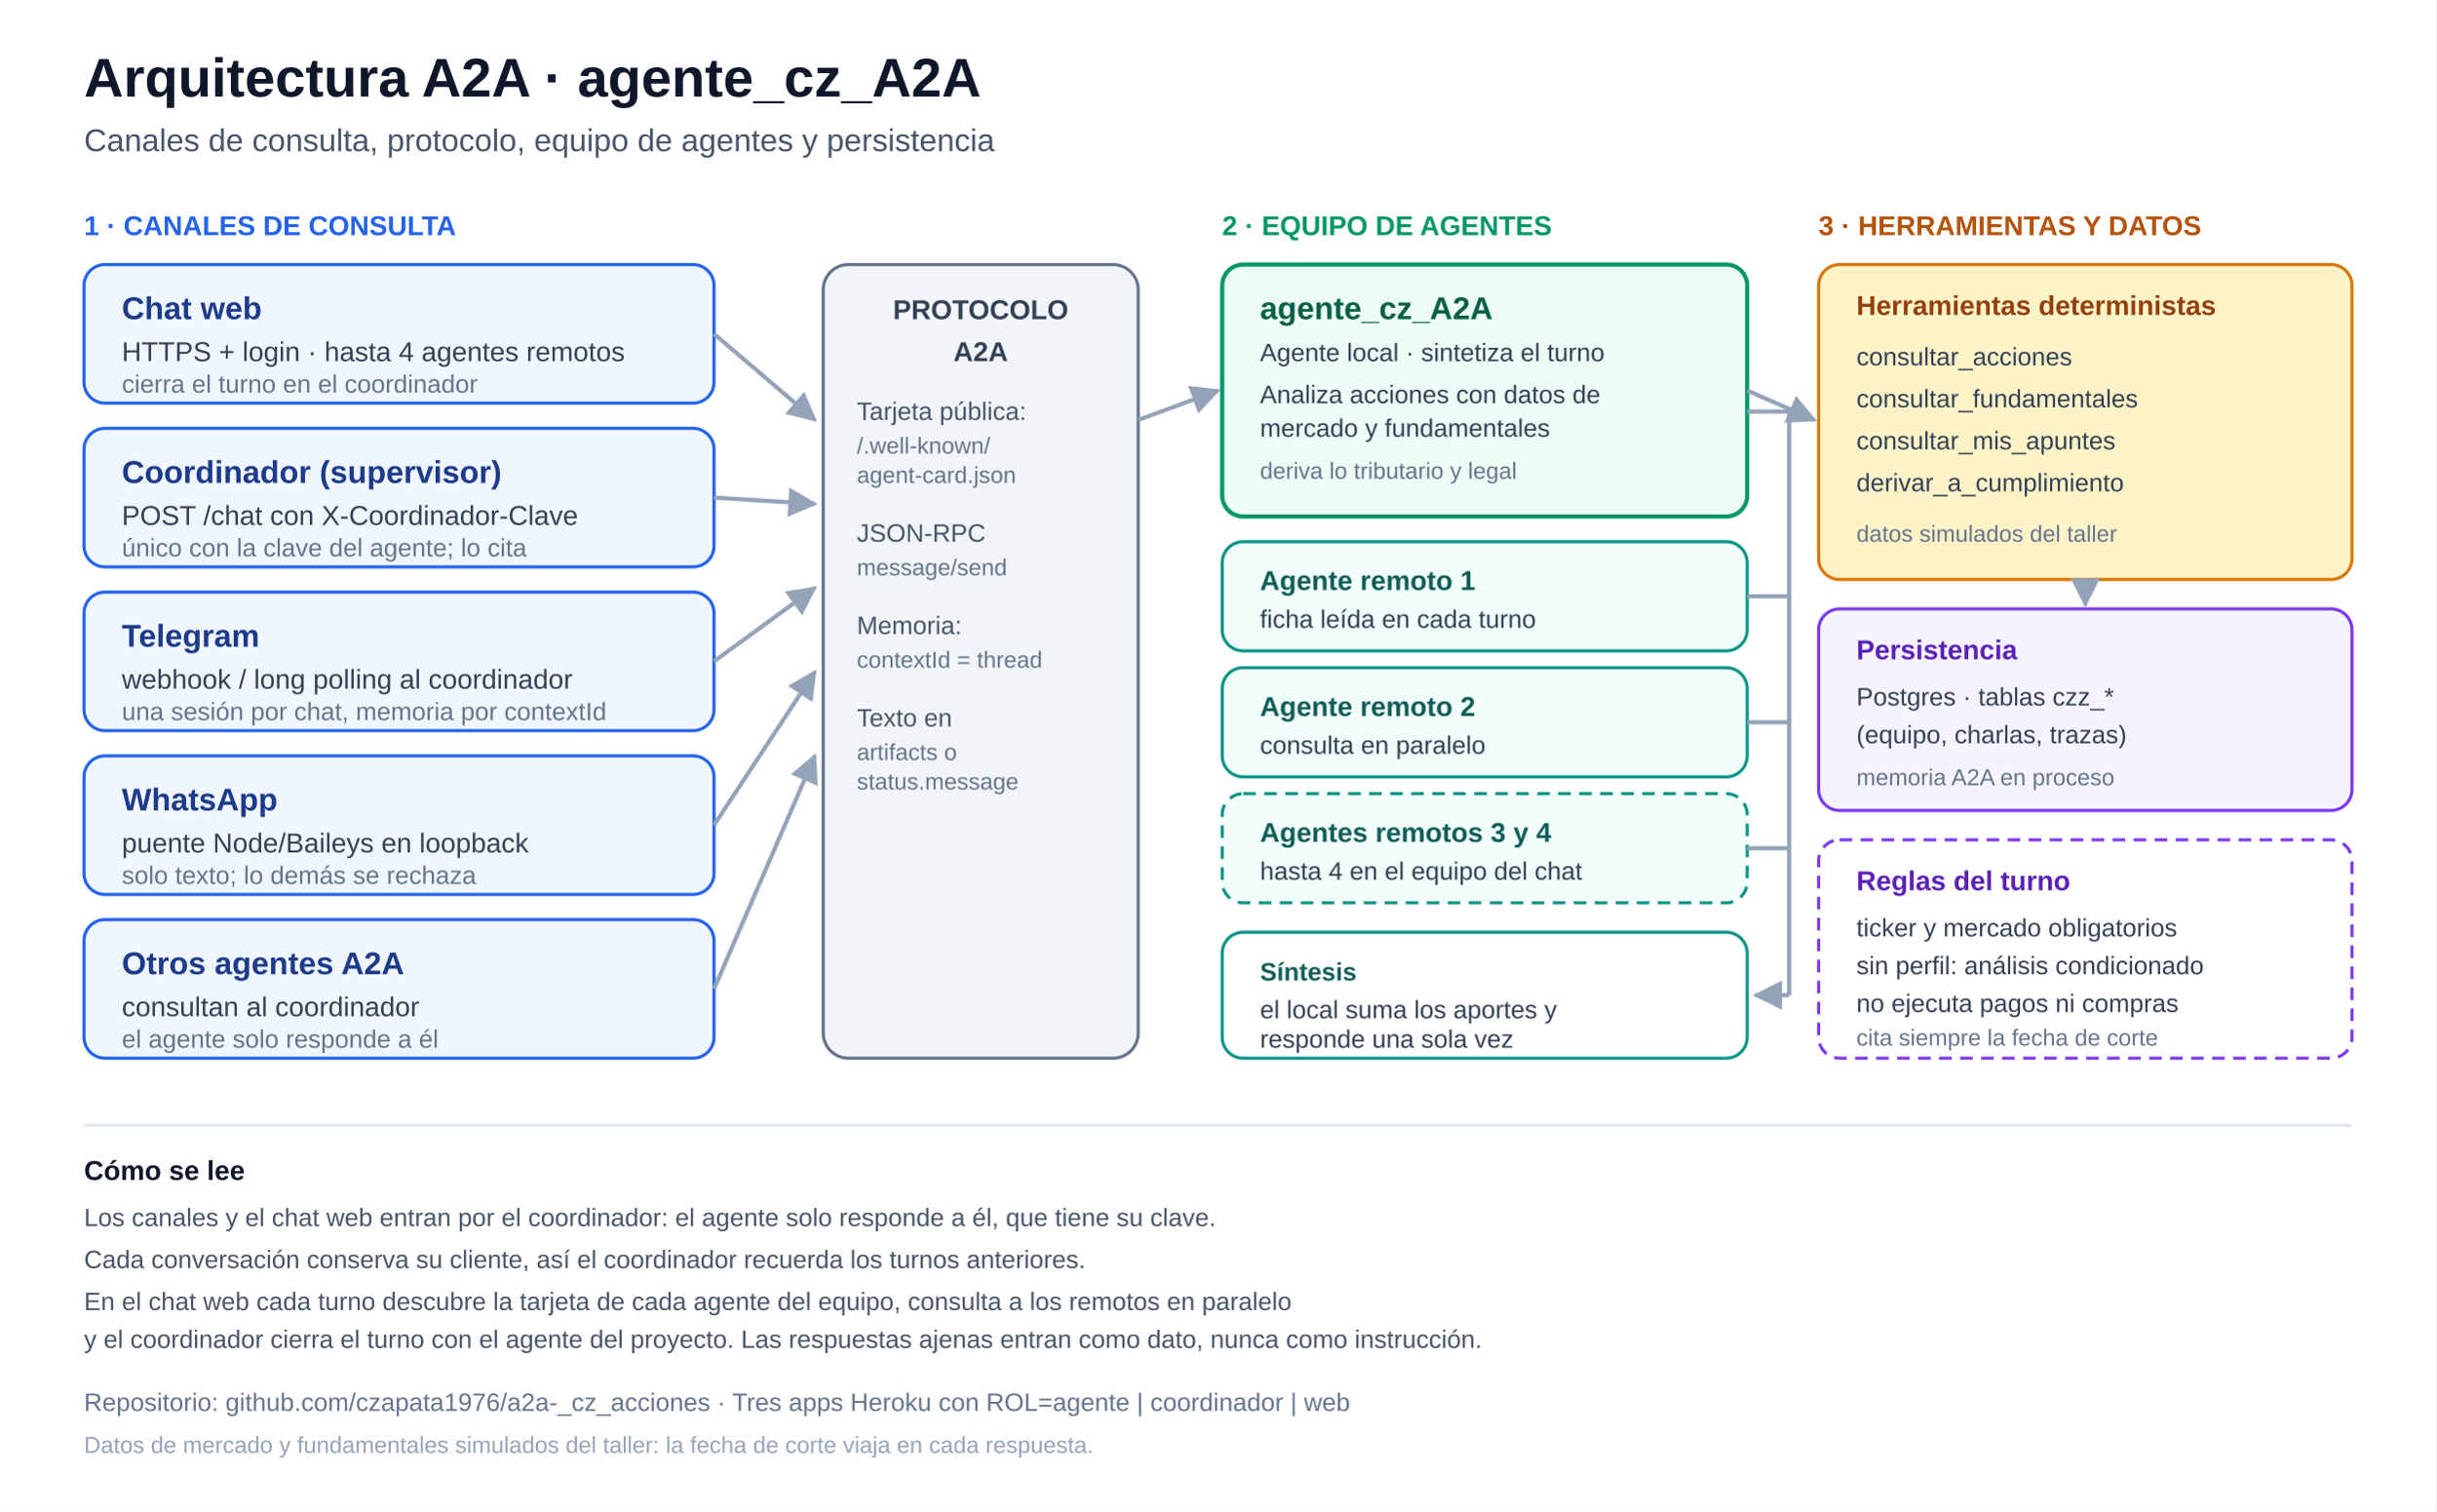
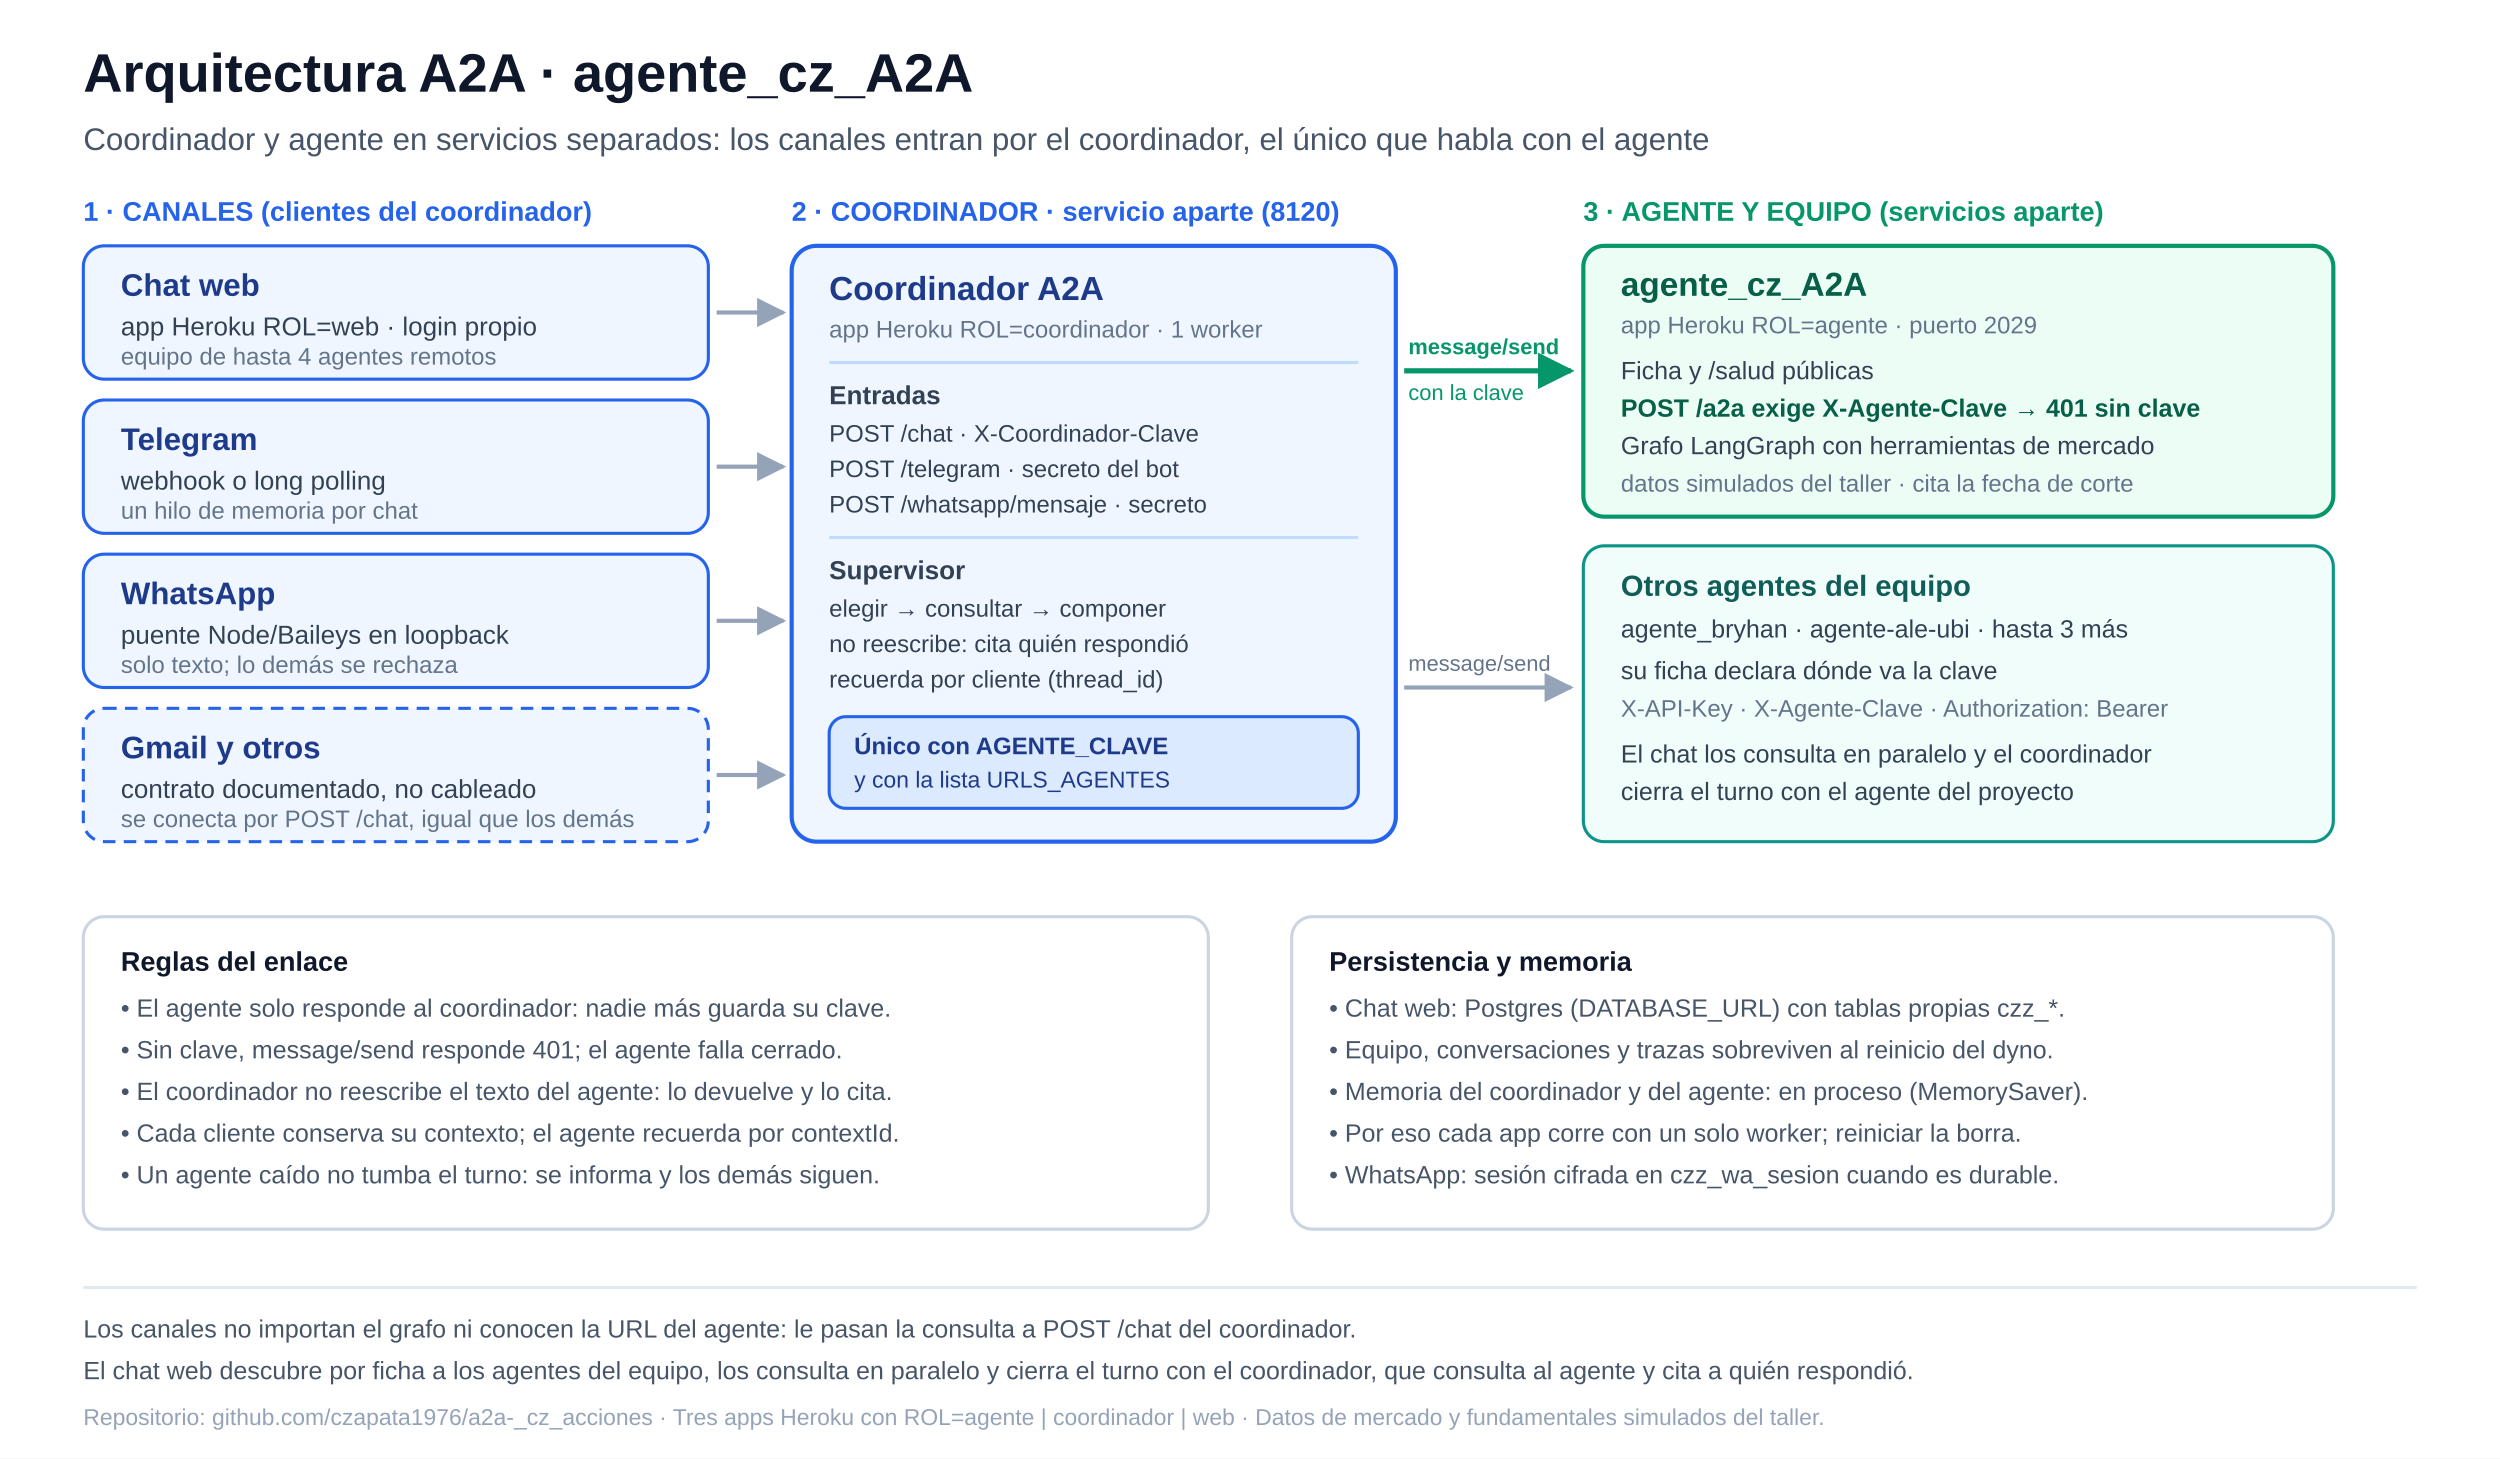
- <svg xmlns="http://www.w3.org/2000/svg" viewBox="0 0 1160 720" width="100%" preserveAspectRatio="xMidYMid meet" font-family="Segoe UI, Arial, sans-serif">
+ <svg xmlns="http://www.w3.org/2000/svg" viewBox="0 0 1200 700" width="100%" preserveAspectRatio="xMidYMid meet" font-family="Segoe UI, Arial, sans-serif">
  <defs>
    <marker id="flecha" viewBox="0 0 10 10" refX="9" refY="5" markerWidth="7" markerHeight="7" orient="auto-start-reverse">
      <path d="M 0 0 L 10 5 L 0 10 z" fill="#94a3b8" />
    </marker>
+     <marker id="flechaClave" viewBox="0 0 10 10" refX="9" refY="5" markerWidth="7" markerHeight="7" orient="auto-start-reverse">
+       <path d="M 0 0 L 10 5 L 0 10 z" fill="#059669" />
+     </marker>
  </defs>
-   <rect x="0" y="0" width="1160" height="720" fill="#ffffff" />
-   <text x="40" y="46" font-size="26" font-weight="700" fill="#0f172a">Arquitectura A2A · agente_cz_A2A</text>
-   <text x="40" y="72" font-size="15" fill="#475569">Canales de consulta, protocolo, equipo de agentes y persistencia</text>
-   <text x="40" y="112" font-size="13" font-weight="700" fill="#2563eb">1 · CANALES DE CONSULTA</text>
-   <rect x="40" y="126" width="300" height="66" rx="10" fill="#eff6ff" stroke="#2563eb" stroke-width="1.5" />
-   <text x="58" y="152" font-size="15" font-weight="700" fill="#1e3a8a">Chat web</text>
-   <text x="58" y="172" font-size="13" fill="#334155">HTTPS + login · hasta 4 agentes remotos</text>
-   <text x="58" y="187" font-size="12" fill="#64748b">cierra el turno en el coordinador</text>
-   <rect x="40" y="204" width="300" height="66" rx="10" fill="#eff6ff" stroke="#2563eb" stroke-width="1.5" />
-   <text x="58" y="230" font-size="15" font-weight="700" fill="#1e3a8a">Coordinador (supervisor)</text>
-   <text x="58" y="250" font-size="13" fill="#334155">POST /chat con X-Coordinador-Clave</text>
-   <text x="58" y="265" font-size="12" fill="#64748b">único con la clave del agente; lo cita</text>
-   <rect x="40" y="282" width="300" height="66" rx="10" fill="#eff6ff" stroke="#2563eb" stroke-width="1.5" />
-   <text x="58" y="308" font-size="15" font-weight="700" fill="#1e3a8a">Telegram</text>
-   <text x="58" y="328" font-size="13" fill="#334155">webhook / long polling al coordinador</text>
-   <text x="58" y="343" font-size="12" fill="#64748b">una sesión por chat, memoria por contextId</text>
-   <rect x="40" y="360" width="300" height="66" rx="10" fill="#eff6ff" stroke="#2563eb" stroke-width="1.5" />
-   <text x="58" y="386" font-size="15" font-weight="700" fill="#1e3a8a">WhatsApp</text>
-   <text x="58" y="406" font-size="13" fill="#334155">puente Node/Baileys en loopback</text>
-   <text x="58" y="421" font-size="12" fill="#64748b">solo texto; lo demás se rechaza</text>
-   <rect x="40" y="438" width="300" height="66" rx="10" fill="#eff6ff" stroke="#2563eb" stroke-width="1.5" />
-   <text x="58" y="464" font-size="15" font-weight="700" fill="#1e3a8a">Otros agentes A2A</text>
-   <text x="58" y="484" font-size="13" fill="#334155">consultan al coordinador</text>
-   <text x="58" y="499" font-size="12" fill="#64748b">el agente solo responde a él</text>
-   <rect x="392" y="126" width="150" height="378" rx="12" fill="#f1f5f9" stroke="#64748b" stroke-width="1.5" />
-   <text x="467" y="152" font-size="13" font-weight="700" fill="#334155" text-anchor="middle">PROTOCOLO</text>
-   <text x="467" y="172" font-size="13" font-weight="700" fill="#334155" text-anchor="middle">A2A</text>
-   <text x="408" y="200" font-size="12" fill="#475569">Tarjeta pública:</text>
-   <text x="408" y="216" font-size="11" fill="#64748b">/.well-known/</text>
-   <text x="408" y="230" font-size="11" fill="#64748b">agent-card.json</text>
-   <text x="408" y="258" font-size="12" fill="#475569">JSON-RPC</text>
-   <text x="408" y="274" font-size="11" fill="#64748b">message/send</text>
-   <text x="408" y="302" font-size="12" fill="#475569">Memoria:</text>
-   <text x="408" y="318" font-size="11" fill="#64748b">contextId = thread</text>
-   <text x="408" y="346" font-size="12" fill="#475569">Texto en</text>
-   <text x="408" y="362" font-size="11" fill="#64748b">artifacts o</text>
-   <text x="408" y="376" font-size="11" fill="#64748b">status.message</text>
-   <text x="582" y="112" font-size="13" font-weight="700" fill="#059669">2 · EQUIPO DE AGENTES</text>
-   <rect x="582" y="126" width="250" height="120" rx="10" fill="#ecfdf5" stroke="#059669" stroke-width="2" />
-   <text x="600" y="152" font-size="15" font-weight="700" fill="#065f46">agente_cz_A2A</text>
-   <text x="600" y="172" font-size="12" fill="#334155">Agente local · sintetiza el turno</text>
-   <text x="600" y="192" font-size="12" fill="#334155">Analiza acciones con datos de</text>
-   <text x="600" y="208" font-size="12" fill="#334155">mercado y fundamentales</text>
-   <text x="600" y="228" font-size="11" fill="#64748b">deriva lo tributario y legal</text>
-   <rect x="582" y="258" width="250" height="52" rx="10" fill="#f0fdfa" stroke="#0d9488" stroke-width="1.5" />
-   <text x="600" y="281" font-size="13" font-weight="700" fill="#115e59">Agente remoto 1</text>
-   <text x="600" y="299" font-size="12" fill="#334155">ficha leída en cada turno</text>
-   <rect x="582" y="318" width="250" height="52" rx="10" fill="#f0fdfa" stroke="#0d9488" stroke-width="1.5" />
-   <text x="600" y="341" font-size="13" font-weight="700" fill="#115e59">Agente remoto 2</text>
-   <text x="600" y="359" font-size="12" fill="#334155">consulta en paralelo</text>
-   <rect x="582" y="378" width="250" height="52" rx="10" fill="#f0fdfa" stroke="#0d9488" stroke-width="1.5" stroke-dasharray="6 4" />
-   <text x="600" y="401" font-size="13" font-weight="700" fill="#115e59">Agentes remotos 3 y 4</text>
-   <text x="600" y="419" font-size="12" fill="#334155">hasta 4 en el equipo del chat</text>
-   <rect x="582" y="444" width="250" height="60" rx="10" fill="#ffffff" stroke="#0d9488" stroke-width="1.5" />
-   <text x="600" y="467" font-size="12" font-weight="700" fill="#115e59">Síntesis</text>
-   <text x="600" y="485" font-size="12" fill="#334155">el local suma los aportes y</text>
-   <text x="600" y="499" font-size="12" fill="#334155">responde una sola vez</text>
-   <text x="866" y="112" font-size="13" font-weight="700" fill="#b45309">3 · HERRAMIENTAS Y DATOS</text>
-   <rect x="866" y="126" width="254" height="150" rx="10" fill="#fef3c7" stroke="#d97706" stroke-width="1.5" />
-   <text x="884" y="150" font-size="13" font-weight="700" fill="#92400e">Herramientas deterministas</text>
-   <text x="884" y="174" font-size="12" fill="#334155">consultar_acciones</text>
-   <text x="884" y="194" font-size="12" fill="#334155">consultar_fundamentales</text>
-   <text x="884" y="214" font-size="12" fill="#334155">consultar_mis_apuntes</text>
-   <text x="884" y="234" font-size="12" fill="#334155">derivar_a_cumplimiento</text>
-   <text x="884" y="258" font-size="11" fill="#64748b">datos simulados del taller</text>
-   <rect x="866" y="290" width="254" height="96" rx="10" fill="#f5f3ff" stroke="#7c3aed" stroke-width="1.5" />
-   <text x="884" y="314" font-size="13" font-weight="700" fill="#5b21b6">Persistencia</text>
-   <text x="884" y="336" font-size="12" fill="#334155">Postgres · tablas czz_*</text>
-   <text x="884" y="354" font-size="12" fill="#334155">(equipo, charlas, trazas)</text>
-   <text x="884" y="374" font-size="11" fill="#64748b">memoria A2A en proceso</text>
-   <rect x="866" y="400" width="254" height="104" rx="10" fill="#ffffff" stroke="#7c3aed" stroke-width="1.5" stroke-dasharray="6 4" />
-   <text x="884" y="424" font-size="13" font-weight="700" fill="#5b21b6">Reglas del turno</text>
-   <text x="884" y="446" font-size="12" fill="#334155">ticker y mercado obligatorios</text>
-   <text x="884" y="464" font-size="12" fill="#334155">sin perfil: análisis condicionado</text>
-   <text x="884" y="482" font-size="12" fill="#334155">no ejecuta pagos ni compras</text>
-   <text x="884" y="498" font-size="11" fill="#64748b">cita siempre la fecha de corte</text>
-   <line x1="340" y1="159" x2="388" y2="200" stroke="#94a3b8" stroke-width="2" marker-end="url(#flecha)" />
-   <line x1="340" y1="237" x2="388" y2="240" stroke="#94a3b8" stroke-width="2" marker-end="url(#flecha)" />
-   <line x1="340" y1="315" x2="388" y2="280" stroke="#94a3b8" stroke-width="2" marker-end="url(#flecha)" />
-   <line x1="340" y1="393" x2="388" y2="320" stroke="#94a3b8" stroke-width="2" marker-end="url(#flecha)" />
-   <line x1="340" y1="471" x2="388" y2="360" stroke="#94a3b8" stroke-width="2" marker-end="url(#flecha)" />
-   <line x1="542" y1="200" x2="580" y2="186" stroke="#94a3b8" stroke-width="2" marker-end="url(#flecha)" />
-   <line x1="832" y1="186" x2="864" y2="200" stroke="#94a3b8" stroke-width="2" marker-end="url(#flecha)" />
-   <line x1="993" y1="276" x2="993" y2="288" stroke="#94a3b8" stroke-width="2" marker-end="url(#flecha)" />
-   <line x1="832" y1="196" x2="852" y2="196" stroke="#94a3b8" stroke-width="2" />
-   <line x1="832" y1="284" x2="852" y2="284" stroke="#94a3b8" stroke-width="2" />
-   <line x1="832" y1="344" x2="852" y2="344" stroke="#94a3b8" stroke-width="2" />
-   <line x1="832" y1="404" x2="852" y2="404" stroke="#94a3b8" stroke-width="2" />
-   <line x1="852" y1="196" x2="852" y2="474" stroke="#94a3b8" stroke-width="2" />
-   <line x1="852" y1="474" x2="836" y2="474" stroke="#94a3b8" stroke-width="2" marker-end="url(#flecha)" />
-   <line x1="40" y1="536" x2="1120" y2="536" stroke="#e2e8f0" stroke-width="1.5" />
-   <text x="40" y="562" font-size="13" font-weight="700" fill="#0f172a">Cómo se lee</text>
-   <text x="40" y="584" font-size="12" fill="#475569">Los canales y el chat web entran por el coordinador: el agente solo responde a él, que tiene su clave.</text>
-   <text x="40" y="604" font-size="12" fill="#475569">Cada conversación conserva su cliente, así el coordinador recuerda los turnos anteriores.</text>
-   <text x="40" y="624" font-size="12" fill="#475569">En el chat web cada turno descubre la tarjeta de cada agente del equipo, consulta a los remotos en paralelo</text>
-   <text x="40" y="642" font-size="12" fill="#475569">y el coordinador cierra el turno con el agente del proyecto. Las respuestas ajenas entran como dato, nunca como instrucción.</text>
-   <text x="40" y="672" font-size="12" fill="#64748b">Repositorio: github.com/czapata1976/a2a-_cz_acciones · Tres apps Heroku con ROL=agente | coordinador | web</text>
-   <text x="40" y="692" font-size="11" fill="#94a3b8">Datos de mercado y fundamentales simulados del taller: la fecha de corte viaja en cada respuesta.</text>
+   <rect x="0" y="0" width="1200" height="700" fill="#ffffff" />
+   <text x="40" y="44" font-size="26" font-weight="700" fill="#0f172a">Arquitectura A2A · agente_cz_A2A</text>
+   <text x="40" y="72" font-size="15" fill="#475569">Coordinador y agente en servicios separados: los canales entran por el coordinador, el único que habla con el agente</text>
+   <text x="40" y="106" font-size="13" font-weight="700" fill="#2563eb">1 · CANALES (clientes del coordinador)</text>
+   <rect x="40" y="118" width="300" height="64" rx="10" fill="#eff6ff" stroke="#2563eb" stroke-width="1.5" />
+   <text x="58" y="142" font-size="15" font-weight="700" fill="#1e3a8a">Chat web</text>
+   <text x="58" y="161" font-size="12.5" fill="#334155">app Heroku ROL=web · login propio</text>
+   <text x="58" y="175" font-size="11.5" fill="#64748b">equipo de hasta 4 agentes remotos</text>
+   <rect x="40" y="192" width="300" height="64" rx="10" fill="#eff6ff" stroke="#2563eb" stroke-width="1.5" />
+   <text x="58" y="216" font-size="15" font-weight="700" fill="#1e3a8a">Telegram</text>
+   <text x="58" y="235" font-size="12.5" fill="#334155">webhook o long polling</text>
+   <text x="58" y="249" font-size="11.5" fill="#64748b">un hilo de memoria por chat</text>
+   <rect x="40" y="266" width="300" height="64" rx="10" fill="#eff6ff" stroke="#2563eb" stroke-width="1.5" />
+   <text x="58" y="290" font-size="15" font-weight="700" fill="#1e3a8a">WhatsApp</text>
+   <text x="58" y="309" font-size="12.5" fill="#334155">puente Node/Baileys en loopback</text>
+   <text x="58" y="323" font-size="11.5" fill="#64748b">solo texto; lo demás se rechaza</text>
+   <rect x="40" y="340" width="300" height="64" rx="10" fill="#eff6ff" stroke="#2563eb" stroke-width="1.5" stroke-dasharray="6 4" />
+   <text x="58" y="364" font-size="15" font-weight="700" fill="#1e3a8a">Gmail y otros</text>
+   <text x="58" y="383" font-size="12.5" fill="#334155">contrato documentado, no cableado</text>
+   <text x="58" y="397" font-size="11.5" fill="#64748b">se conecta por POST /chat, igual que los demás</text>
+   <text x="380" y="106" font-size="13" font-weight="700" fill="#2563eb">2 · COORDINADOR · servicio aparte (8120)</text>
+   <rect x="380" y="118" width="290" height="286" rx="12" fill="#eff6ff" stroke="#2563eb" stroke-width="2" />
+   <text x="398" y="144" font-size="16" font-weight="700" fill="#1e3a8a">Coordinador A2A</text>
+   <text x="398" y="162" font-size="11.5" fill="#64748b">app Heroku ROL=coordinador · 1 worker</text>
+   <line x1="398" y1="174" x2="652" y2="174" stroke="#bfdbfe" stroke-width="1.5" />
+   <text x="398" y="194" font-size="12.5" font-weight="600" fill="#334155">Entradas</text>
+   <text x="398" y="212" font-size="11.5" fill="#334155">POST /chat · X-Coordinador-Clave</text>
+   <text x="398" y="229" font-size="11.5" fill="#334155">POST /telegram · secreto del bot</text>
+   <text x="398" y="246" font-size="11.5" fill="#334155">POST /whatsapp/mensaje · secreto</text>
+   <line x1="398" y1="258" x2="652" y2="258" stroke="#bfdbfe" stroke-width="1.5" />
+   <text x="398" y="278" font-size="12.5" font-weight="600" fill="#334155">Supervisor</text>
+   <text x="398" y="296" font-size="11.5" fill="#334155">elegir → consultar → componer</text>
+   <text x="398" y="313" font-size="11.5" fill="#334155">no reescribe: cita quién respondió</text>
+   <text x="398" y="330" font-size="11.5" fill="#334155">recuerda por cliente (thread_id)</text>
+   <rect x="398" y="344" width="254" height="44" rx="8" fill="#dbeafe" stroke="#2563eb" stroke-width="1.5" />
+   <text x="410" y="362" font-size="11.5" font-weight="700" fill="#1e3a8a">Único con AGENTE_CLAVE</text>
+   <text x="410" y="378" font-size="11" fill="#1e3a8a">y con la lista URLS_AGENTES</text>
+   <text x="760" y="106" font-size="13" font-weight="700" fill="#059669">3 · AGENTE Y EQUIPO (servicios aparte)</text>
+   <rect x="760" y="118" width="360" height="130" rx="10" fill="#ecfdf5" stroke="#059669" stroke-width="2" />
+   <text x="778" y="142" font-size="16" font-weight="700" fill="#065f46">agente_cz_A2A</text>
+   <text x="778" y="160" font-size="11.5" fill="#64748b">app Heroku ROL=agente · puerto 2029</text>
+   <text x="778" y="182" font-size="12" fill="#334155">Ficha y /salud públicas</text>
+   <text x="778" y="200" font-size="12" font-weight="600" fill="#065f46">POST /a2a exige X-Agente-Clave → 401 sin clave</text>
+   <text x="778" y="218" font-size="12" fill="#334155">Grafo LangGraph con herramientas de mercado</text>
+   <text x="778" y="236" font-size="11.5" fill="#64748b">datos simulados del taller · cita la fecha de corte</text>
+   <rect x="760" y="262" width="360" height="142" rx="10" fill="#f0fdfa" stroke="#0d9488" stroke-width="1.5" />
+   <text x="778" y="286" font-size="14" font-weight="700" fill="#115e59">Otros agentes del equipo</text>
+   <text x="778" y="306" font-size="12" fill="#334155">agente_bryhan · agente-ale-ubi · hasta 3 más</text>
+   <text x="778" y="326" font-size="12" fill="#334155">su ficha declara dónde va la clave</text>
+   <text x="778" y="344" font-size="11.5" fill="#64748b">X-API-Key · X-Agente-Clave · Authorization: Bearer</text>
+   <text x="778" y="366" font-size="12" fill="#334155">El chat los consulta en paralelo y el coordinador</text>
+   <text x="778" y="384" font-size="12" fill="#334155">cierra el turno con el agente del proyecto</text>
+   <line x1="344" y1="150" x2="376" y2="150" stroke="#94a3b8" stroke-width="2" marker-end="url(#flecha)" />
+   <line x1="344" y1="224" x2="376" y2="224" stroke="#94a3b8" stroke-width="2" marker-end="url(#flecha)" />
+   <line x1="344" y1="298" x2="376" y2="298" stroke="#94a3b8" stroke-width="2" marker-end="url(#flecha)" />
+   <line x1="344" y1="372" x2="376" y2="372" stroke="#94a3b8" stroke-width="2" marker-end="url(#flecha)" />
+   <line x1="674" y1="178" x2="754" y2="178" stroke="#059669" stroke-width="2.5" marker-end="url(#flechaClave)" />
+   <text x="676" y="170" font-size="10.5" font-weight="700" fill="#059669">message/send</text>
+   <text x="676" y="192" font-size="10.5" fill="#059669">con la clave</text>
+   <line x1="674" y1="330" x2="754" y2="330" stroke="#94a3b8" stroke-width="2" marker-end="url(#flecha)" />
+   <text x="676" y="322" font-size="10.5" fill="#64748b">message/send</text>
+   <rect x="40" y="440" width="540" height="150" rx="10" fill="#ffffff" stroke="#cbd5e1" stroke-width="1.5" />
+   <text x="58" y="466" font-size="13" font-weight="700" fill="#0f172a">Reglas del enlace</text>
+   <text x="58" y="488" font-size="12" fill="#475569">• El agente solo responde al coordinador: nadie más guarda su clave.</text>
+   <text x="58" y="508" font-size="12" fill="#475569">• Sin clave, message/send responde 401; el agente falla cerrado.</text>
+   <text x="58" y="528" font-size="12" fill="#475569">• El coordinador no reescribe el texto del agente: lo devuelve y lo cita.</text>
+   <text x="58" y="548" font-size="12" fill="#475569">• Cada cliente conserva su contexto; el agente recuerda por contextId.</text>
+   <text x="58" y="568" font-size="12" fill="#475569">• Un agente caído no tumba el turno: se informa y los demás siguen.</text>
+   <rect x="620" y="440" width="500" height="150" rx="10" fill="#ffffff" stroke="#cbd5e1" stroke-width="1.5" />
+   <text x="638" y="466" font-size="13" font-weight="700" fill="#0f172a">Persistencia y memoria</text>
+   <text x="638" y="488" font-size="12" fill="#475569">• Chat web: Postgres (DATABASE_URL) con tablas propias czz_*.</text>
+   <text x="638" y="508" font-size="12" fill="#475569">• Equipo, conversaciones y trazas sobreviven al reinicio del dyno.</text>
+   <text x="638" y="528" font-size="12" fill="#475569">• Memoria del coordinador y del agente: en proceso (MemorySaver).</text>
+   <text x="638" y="548" font-size="12" fill="#475569">• Por eso cada app corre con un solo worker; reiniciar la borra.</text>
+   <text x="638" y="568" font-size="12" fill="#475569">• WhatsApp: sesión cifrada en czz_wa_sesion cuando es durable.</text>
+   <line x1="40" y1="618" x2="1160" y2="618" stroke="#e2e8f0" stroke-width="1.5" />
+   <text x="40" y="642" font-size="12" fill="#475569">Los canales no importan el grafo ni conocen la URL del agente: le pasan la consulta a POST /chat del coordinador.</text>
+   <text x="40" y="662" font-size="12" fill="#475569">El chat web descubre por ficha a los agentes del equipo, los consulta en paralelo y cierra el turno con el coordinador, que consulta al agente y cita a quién respondió.</text>
+   <text x="40" y="684" font-size="11" fill="#94a3b8">Repositorio: github.com/czapata1976/a2a-_cz_acciones · Tres apps Heroku con ROL=agente | coordinador | web · Datos de mercado y fundamentales simulados del taller.</text>
</svg>
